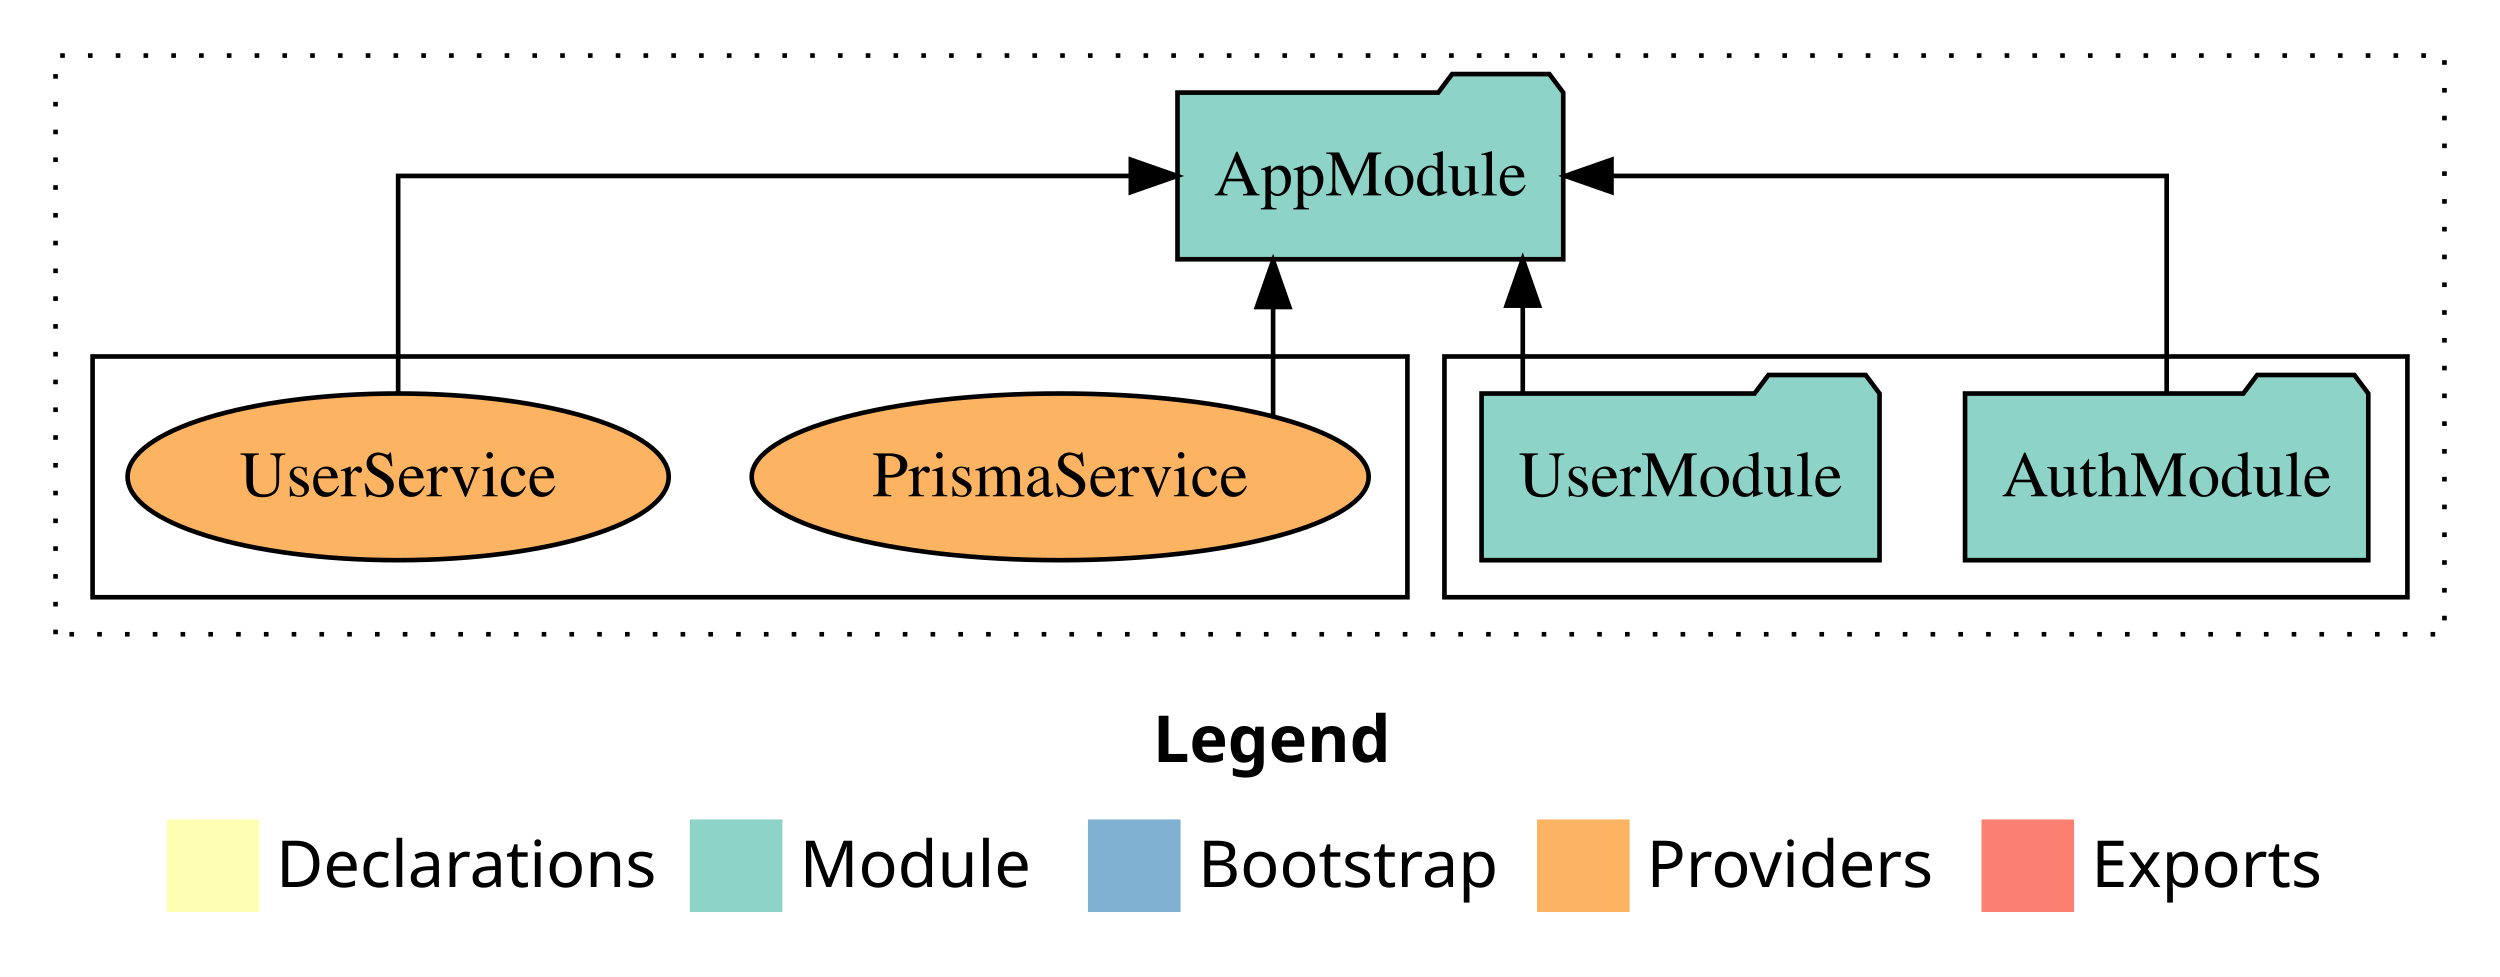
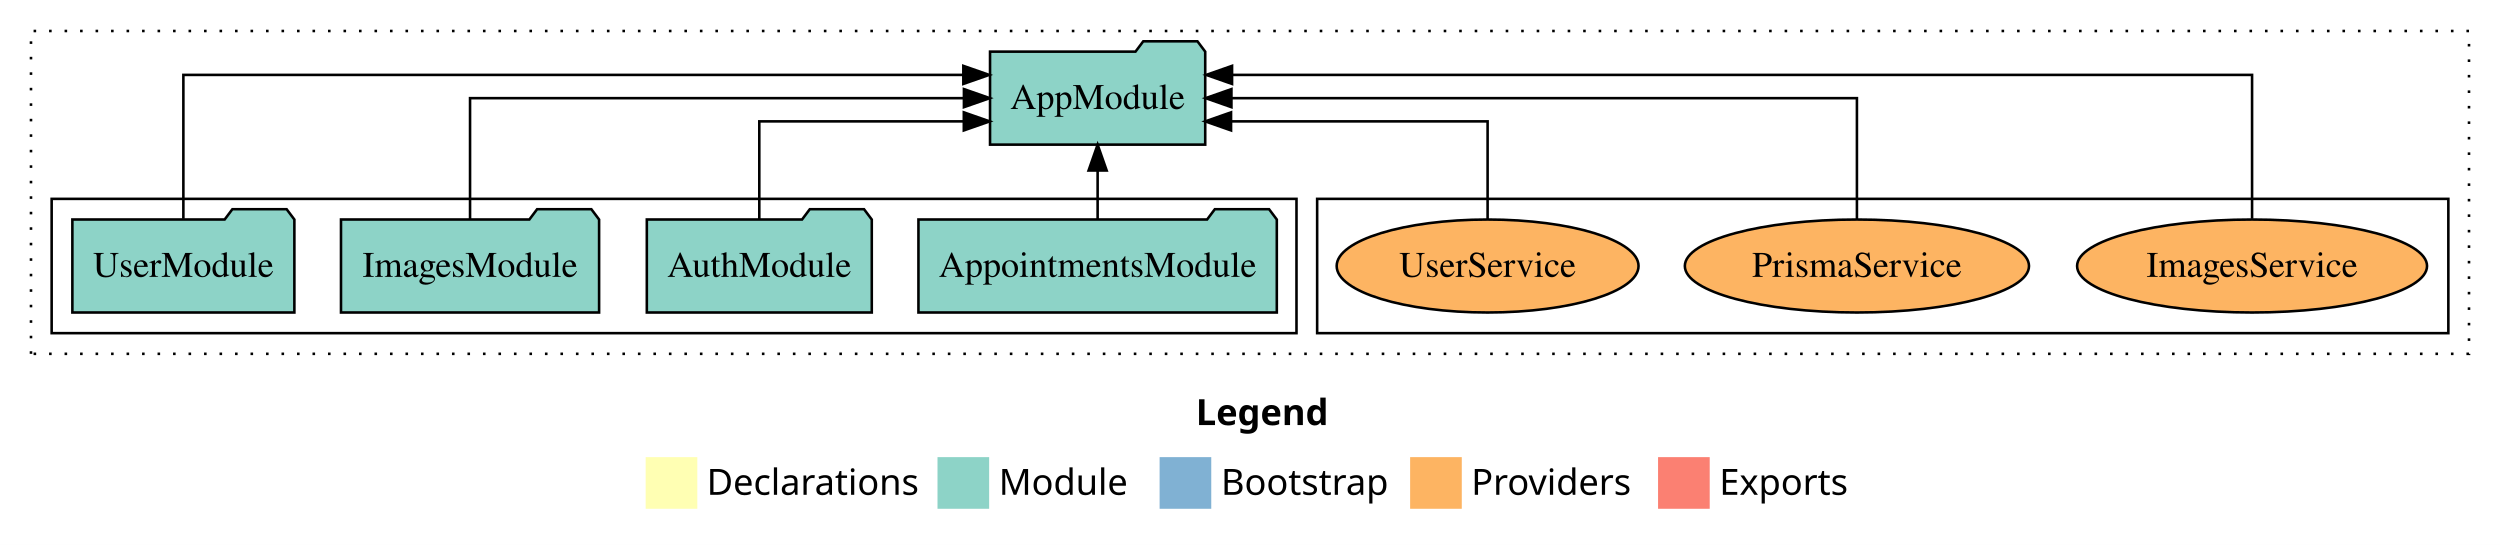
- <svg xmlns="http://www.w3.org/2000/svg" width="540pt" height="211pt" viewBox="0.00 0.00 540.00 211.00">
+ <svg xmlns="http://www.w3.org/2000/svg" width="968pt" height="211pt" viewBox="0.00 0.00 968.00 211.00">
  <g id="graph0" class="graph" transform="scale(1 1) rotate(0) translate(4 207)">
-     <polygon fill="white" stroke="transparent" points="-4,4 -4,-207 536,-207 536,4 -4,4" />
-     <text text-anchor="start" x="245.01" y="-42.4" font-family="Times-12" font-weight="bold" font-size="14.00">Legend</text>
-     <polygon fill="#ffffb3" stroke="transparent" points="32,-10 32,-30 52,-30 52,-10 32,-10" />
-     <text text-anchor="start" x="55.63" y="-15.4" font-family="Times-12" font-size="14.00">  Declarations</text>
-     <polygon fill="#8dd3c7" stroke="transparent" points="145,-10 145,-30 165,-30 165,-10 145,-10" />
-     <text text-anchor="start" x="168.73" y="-15.4" font-family="Times-12" font-size="14.00">  Module</text>
-     <polygon fill="#80b1d3" stroke="transparent" points="231,-10 231,-30 251,-30 251,-10 231,-10" />
-     <text text-anchor="start" x="254.78" y="-15.4" font-family="Times-12" font-size="14.00">  Bootstrap</text>
-     <polygon fill="#fdb462" stroke="transparent" points="328,-10 328,-30 348,-30 348,-10 328,-10" />
-     <text text-anchor="start" x="351.67" y="-15.4" font-family="Times-12" font-size="14.00">  Providers</text>
-     <polygon fill="#fb8072" stroke="transparent" points="424,-10 424,-30 444,-30 444,-10 424,-10" />
-     <text text-anchor="start" x="447.73" y="-15.4" font-family="Times-12" font-size="14.00">  Exports</text>
+     <polygon fill="white" stroke="transparent" points="-4,4 -4,-207 964,-207 964,4 -4,4" />
+     <text text-anchor="start" x="459.01" y="-42.4" font-family="Times-12" font-weight="bold" font-size="14.00">Legend</text>
+     <polygon fill="#ffffb3" stroke="transparent" points="246,-10 246,-30 266,-30 266,-10 246,-10" />
+     <text text-anchor="start" x="269.63" y="-15.4" font-family="Times-12" font-size="14.00">  Declarations</text>
+     <polygon fill="#8dd3c7" stroke="transparent" points="359,-10 359,-30 379,-30 379,-10 359,-10" />
+     <text text-anchor="start" x="382.73" y="-15.4" font-family="Times-12" font-size="14.00">  Module</text>
+     <polygon fill="#80b1d3" stroke="transparent" points="445,-10 445,-30 465,-30 465,-10 445,-10" />
+     <text text-anchor="start" x="468.78" y="-15.4" font-family="Times-12" font-size="14.00">  Bootstrap</text>
+     <polygon fill="#fdb462" stroke="transparent" points="542,-10 542,-30 562,-30 562,-10 542,-10" />
+     <text text-anchor="start" x="565.67" y="-15.4" font-family="Times-12" font-size="14.00">  Providers</text>
+     <polygon fill="#fb8072" stroke="transparent" points="638,-10 638,-30 658,-30 658,-10 638,-10" />
+     <text text-anchor="start" x="661.73" y="-15.4" font-family="Times-12" font-size="14.00">  Exports</text>
    <g id="clust1" class="cluster">
-       <polygon fill="none" stroke="black" stroke-dasharray="1,5" points="8,-70 8,-195 524,-195 524,-70 8,-70" />
+       <polygon fill="none" stroke="black" stroke-dasharray="1,5" points="8,-70 8,-195 952,-195 952,-70 8,-70" />
+     </g>
+     <g id="clust6" class="cluster">
+       <polygon fill="none" stroke="black" points="506,-78 506,-130 944,-130 944,-78 506,-78" />
    </g>
    <g id="clust3" class="cluster">
-       <polygon fill="none" stroke="black" points="308,-78 308,-130 516,-130 516,-78 308,-78" />
-     </g>
-     <g id="clust6" class="cluster">
-       <polygon fill="none" stroke="black" points="16,-78 16,-130 300,-130 300,-78 16,-78" />
+       <polygon fill="none" stroke="black" points="16,-78 16,-130 498,-130 498,-78 16,-78" />
    </g>
    <g id="node1" class="node">
-       <polygon fill="#8dd3c7" stroke="black" points="507.55,-122 504.55,-126 483.55,-126 480.55,-122 420.45,-122 420.45,-86 507.55,-86 507.55,-122" />
-       <text text-anchor="middle" x="464" y="-99.8" font-family="Times,serif" font-size="14.00">AuthModule</text>
+       <polygon fill="#8dd3c7" stroke="black" points="490.38,-122 487.38,-126 466.38,-126 463.38,-122 351.62,-122 351.62,-86 490.38,-86 490.38,-122" />
+       <text text-anchor="middle" x="421" y="-99.8" font-family="Times,serif" font-size="14.00">AppointmentsModule</text>
+     </g>
+     <g id="node5" class="node">
+       <polygon fill="#8dd3c7" stroke="black" points="462.66,-187 459.66,-191 438.66,-191 435.66,-187 379.34,-187 379.34,-151 462.66,-151 462.66,-187" />
+       <text text-anchor="middle" x="421" y="-164.8" font-family="Times,serif" font-size="14.00">AppModule</text>
+     </g>
+     <g id="edge1" class="edge">
+       <path fill="none" stroke="black" d="M421,-122.11C421,-122.11 421,-140.99 421,-140.99" />
+       <polygon fill="black" stroke="black" points="417.5,-140.99 421,-150.99 424.5,-140.99 417.5,-140.99" />
+     </g>
+     <g id="node2" class="node">
+       <polygon fill="#8dd3c7" stroke="black" points="333.55,-122 330.55,-126 309.55,-126 306.55,-122 246.45,-122 246.45,-86 333.55,-86 333.55,-122" />
+       <text text-anchor="middle" x="290" y="-99.8" font-family="Times,serif" font-size="14.00">AuthModule</text>
+     </g>
+     <g id="edge2" class="edge">
+       <path fill="none" stroke="black" d="M290,-122.03C290,-138.4 290,-160 290,-160 290,-160 369.19,-160 369.19,-160" />
+       <polygon fill="black" stroke="black" points="369.19,-163.5 379.19,-160 369.19,-156.5 369.19,-163.5" />
    </g>
    <g id="node3" class="node">
-       <polygon fill="#8dd3c7" stroke="black" points="333.66,-187 330.66,-191 309.66,-191 306.66,-187 250.34,-187 250.34,-151 333.66,-151 333.66,-187" />
-       <text text-anchor="middle" x="292" y="-164.8" font-family="Times,serif" font-size="14.00">AppModule</text>
+       <polygon fill="#8dd3c7" stroke="black" points="227.97,-122 224.97,-126 203.97,-126 200.97,-122 128.03,-122 128.03,-86 227.97,-86 227.97,-122" />
+       <text text-anchor="middle" x="178" y="-99.8" font-family="Times,serif" font-size="14.00">ImagesModule</text>
    </g>
-     <g id="edge1" class="edge">
-       <path fill="none" stroke="black" d="M464,-122.11C464,-141.34 464,-169 464,-169 464,-169 344.08,-169 344.08,-169" />
-       <polygon fill="black" stroke="black" points="344.08,-165.5 334.08,-169 344.08,-172.5 344.08,-165.5" />
-     </g>
-     <g id="node2" class="node">
-       <polygon fill="#8dd3c7" stroke="black" points="401.98,-122 398.98,-126 377.98,-126 374.98,-122 316.02,-122 316.02,-86 401.98,-86 401.98,-122" />
-       <text text-anchor="middle" x="359" y="-99.8" font-family="Times,serif" font-size="14.00">UserModule</text>
-     </g>
-     <g id="edge2" class="edge">
-       <path fill="none" stroke="black" d="M324.92,-122.11C324.92,-122.11 324.92,-140.99 324.92,-140.99" />
-       <polygon fill="black" stroke="black" points="321.42,-140.99 324.92,-150.99 328.42,-140.99 321.42,-140.99" />
+     <g id="edge3" class="edge">
+       <path fill="none" stroke="black" d="M178,-122.11C178,-141.34 178,-169 178,-169 178,-169 369.23,-169 369.23,-169" />
+       <polygon fill="black" stroke="black" points="369.23,-172.5 379.23,-169 369.23,-165.5 369.23,-172.5" />
    </g>
    <g id="node4" class="node">
-       <ellipse fill="#fdb462" stroke="black" cx="225" cy="-104" rx="66.63" ry="18" />
-       <text text-anchor="middle" x="225" y="-99.8" font-family="Times,serif" font-size="14.00">PrismaService</text>
-     </g>
-     <g id="edge3" class="edge">
-       <path fill="none" stroke="black" d="M270.99,-117.15C270.99,-117.15 270.99,-140.69 270.99,-140.69" />
-       <polygon fill="black" stroke="black" points="267.49,-140.69 270.99,-150.69 274.49,-140.69 267.49,-140.69" />
-     </g>
-     <g id="node5" class="node">
-       <ellipse fill="#fdb462" stroke="black" cx="82" cy="-104" rx="58.44" ry="18" />
-       <text text-anchor="middle" x="82" y="-99.8" font-family="Times,serif" font-size="14.00">UserService</text>
+       <polygon fill="#8dd3c7" stroke="black" points="109.98,-122 106.98,-126 85.98,-126 82.98,-122 24.02,-122 24.02,-86 109.98,-86 109.98,-122" />
+       <text text-anchor="middle" x="67" y="-99.8" font-family="Times,serif" font-size="14.00">UserModule</text>
    </g>
    <g id="edge4" class="edge">
-       <path fill="none" stroke="black" d="M82,-122.11C82,-141.34 82,-169 82,-169 82,-169 240.26,-169 240.26,-169" />
-       <polygon fill="black" stroke="black" points="240.26,-172.5 250.26,-169 240.26,-165.5 240.26,-172.5" />
+       <path fill="none" stroke="black" d="M67,-122.29C67,-144.21 67,-178 67,-178 67,-178 369,-178 369,-178" />
+       <polygon fill="black" stroke="black" points="369,-181.5 379,-178 369,-174.5 369,-181.5" />
+     </g>
+     <g id="node6" class="node">
+       <ellipse fill="#fdb462" stroke="black" cx="868" cy="-104" rx="67.75" ry="18" />
+       <text text-anchor="middle" x="868" y="-99.8" font-family="Times,serif" font-size="14.00">ImagesService</text>
+     </g>
+     <g id="edge5" class="edge">
+       <path fill="none" stroke="black" d="M868,-122.29C868,-144.21 868,-178 868,-178 868,-178 473.05,-178 473.05,-178" />
+       <polygon fill="black" stroke="black" points="473.05,-174.5 463.05,-178 473.05,-181.5 473.05,-174.5" />
+     </g>
+     <g id="node7" class="node">
+       <ellipse fill="#fdb462" stroke="black" cx="715" cy="-104" rx="66.63" ry="18" />
+       <text text-anchor="middle" x="715" y="-99.8" font-family="Times,serif" font-size="14.00">PrismaService</text>
+     </g>
+     <g id="edge6" class="edge">
+       <path fill="none" stroke="black" d="M715,-122.11C715,-141.34 715,-169 715,-169 715,-169 472.81,-169 472.81,-169" />
+       <polygon fill="black" stroke="black" points="472.81,-165.5 462.81,-169 472.81,-172.5 472.81,-165.5" />
+     </g>
+     <g id="node8" class="node">
+       <ellipse fill="#fdb462" stroke="black" cx="572" cy="-104" rx="58.44" ry="18" />
+       <text text-anchor="middle" x="572" y="-99.8" font-family="Times,serif" font-size="14.00">UserService</text>
+     </g>
+     <g id="edge7" class="edge">
+       <path fill="none" stroke="black" d="M572,-122.03C572,-138.4 572,-160 572,-160 572,-160 472.66,-160 472.66,-160" />
+       <polygon fill="black" stroke="black" points="472.66,-156.5 462.66,-160 472.66,-163.5 472.66,-156.5" />
    </g>
  </g>
</svg>
